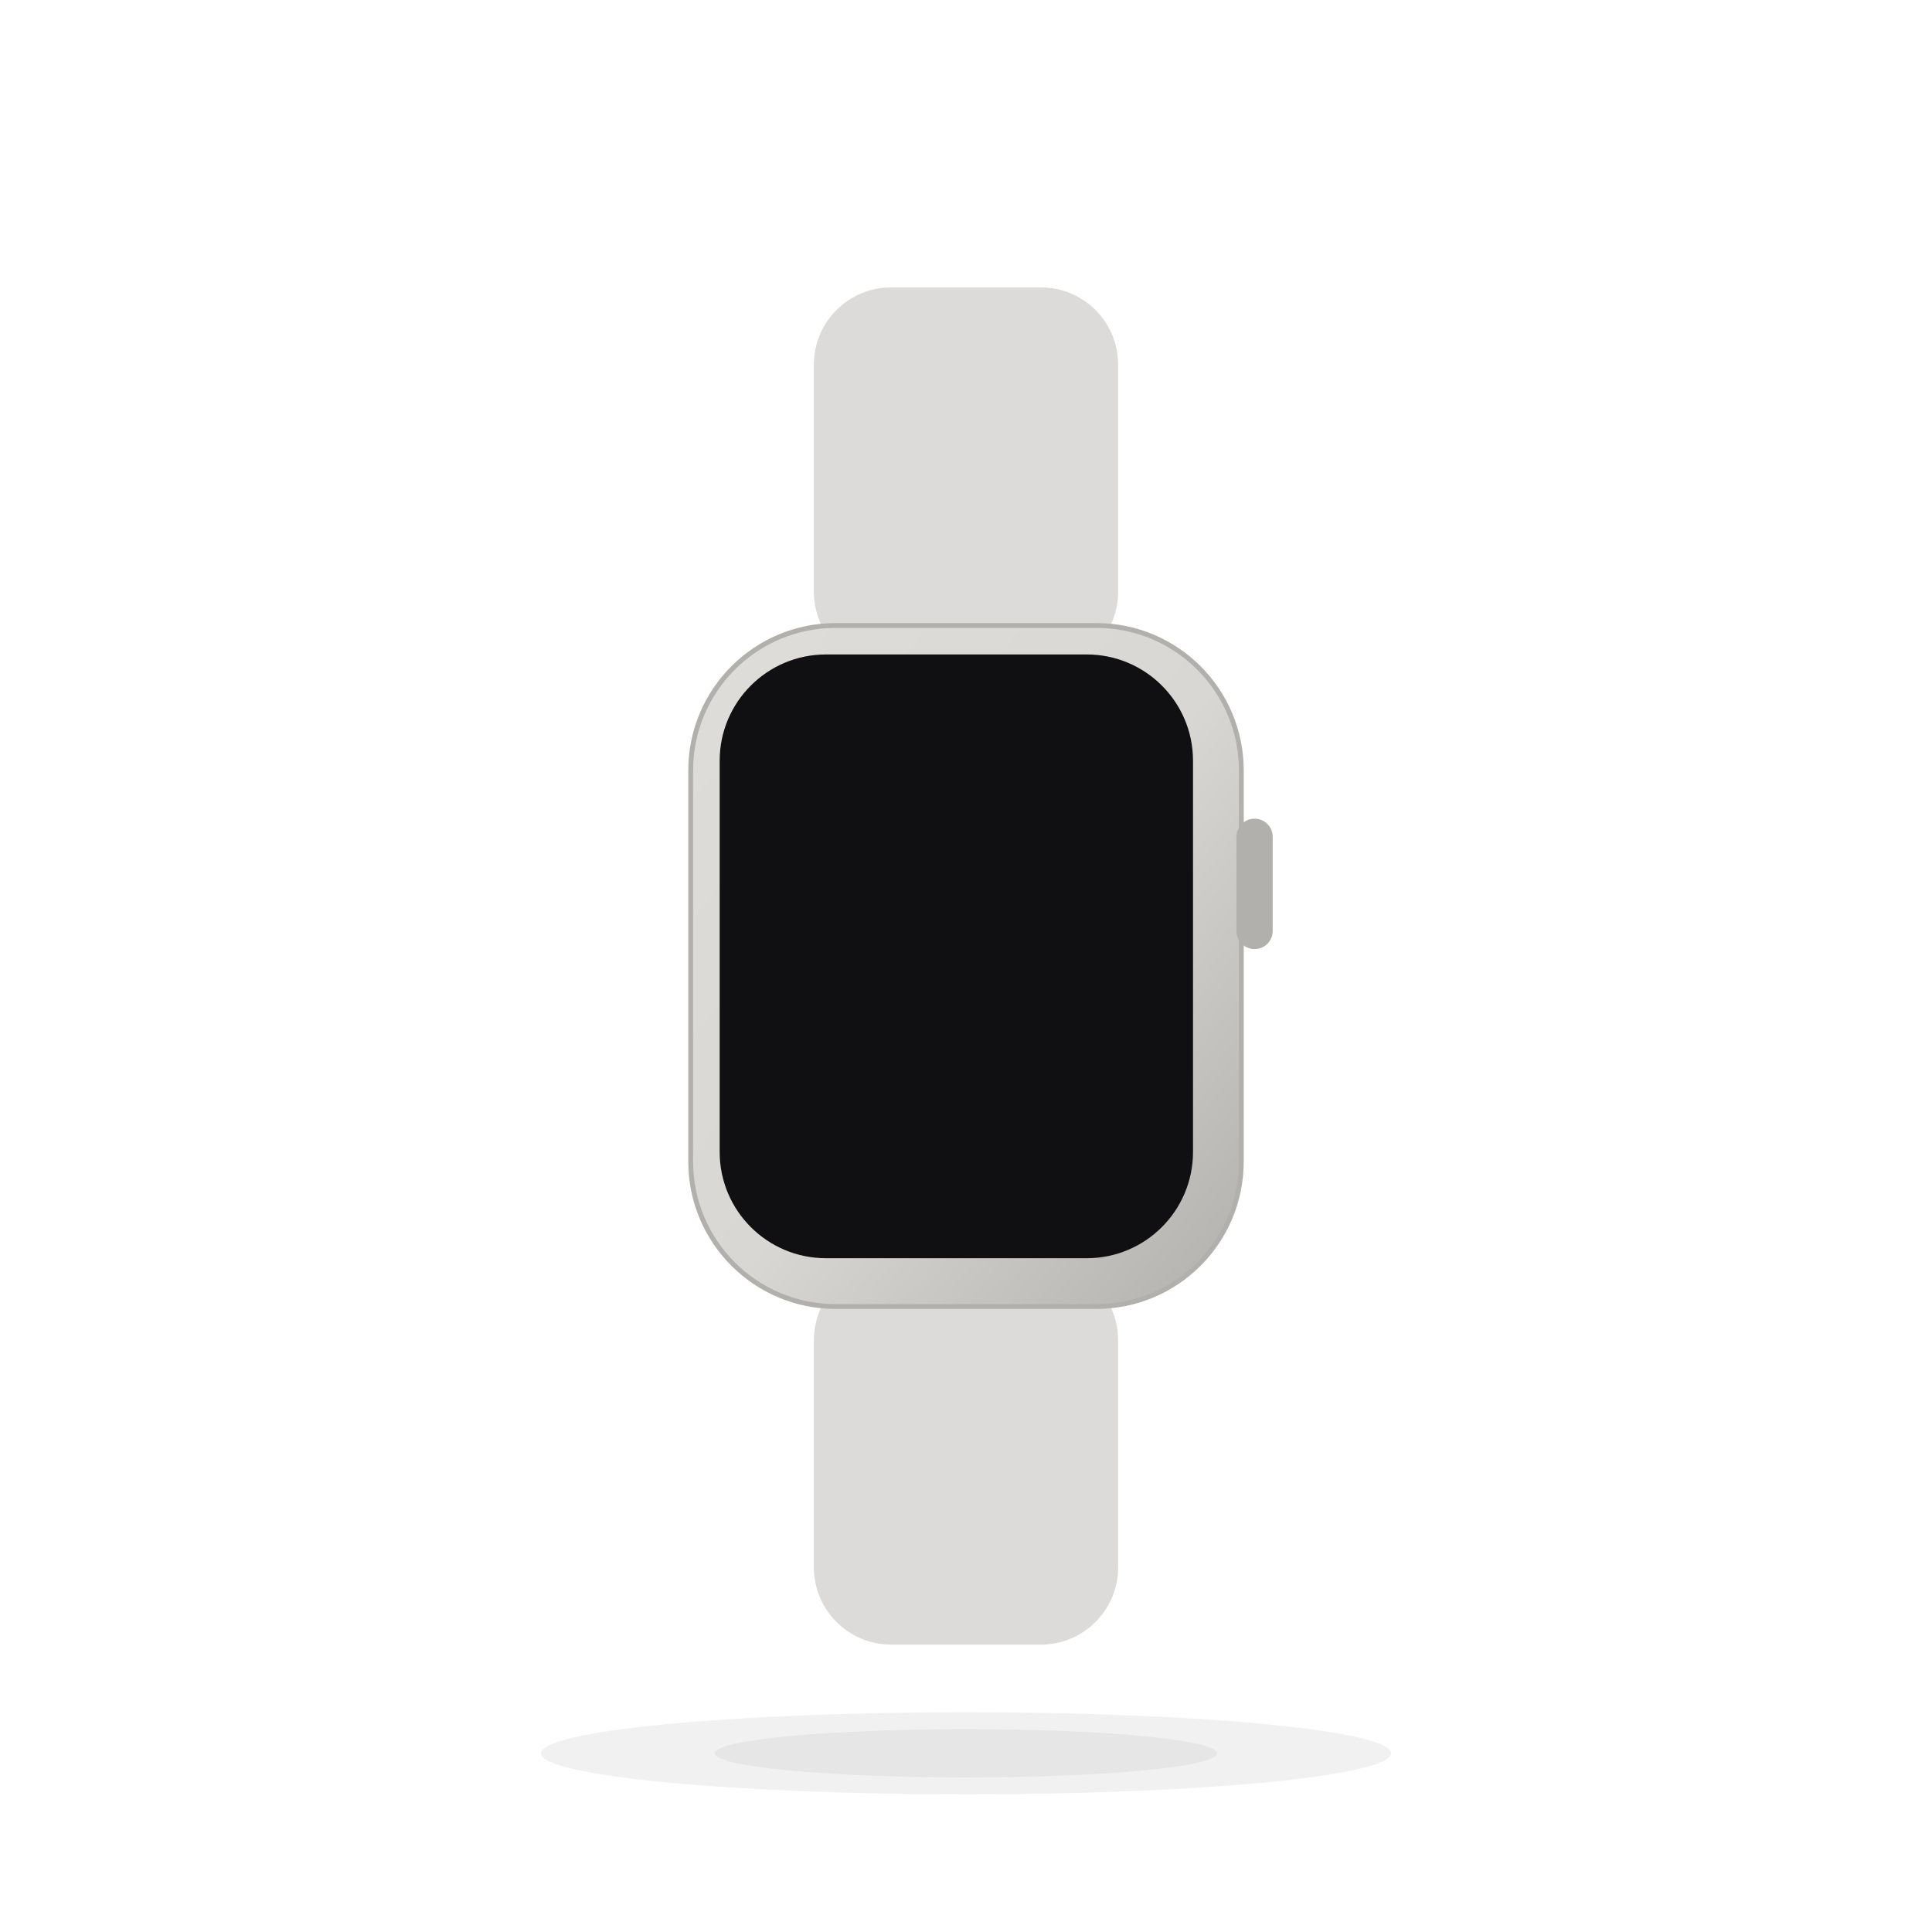
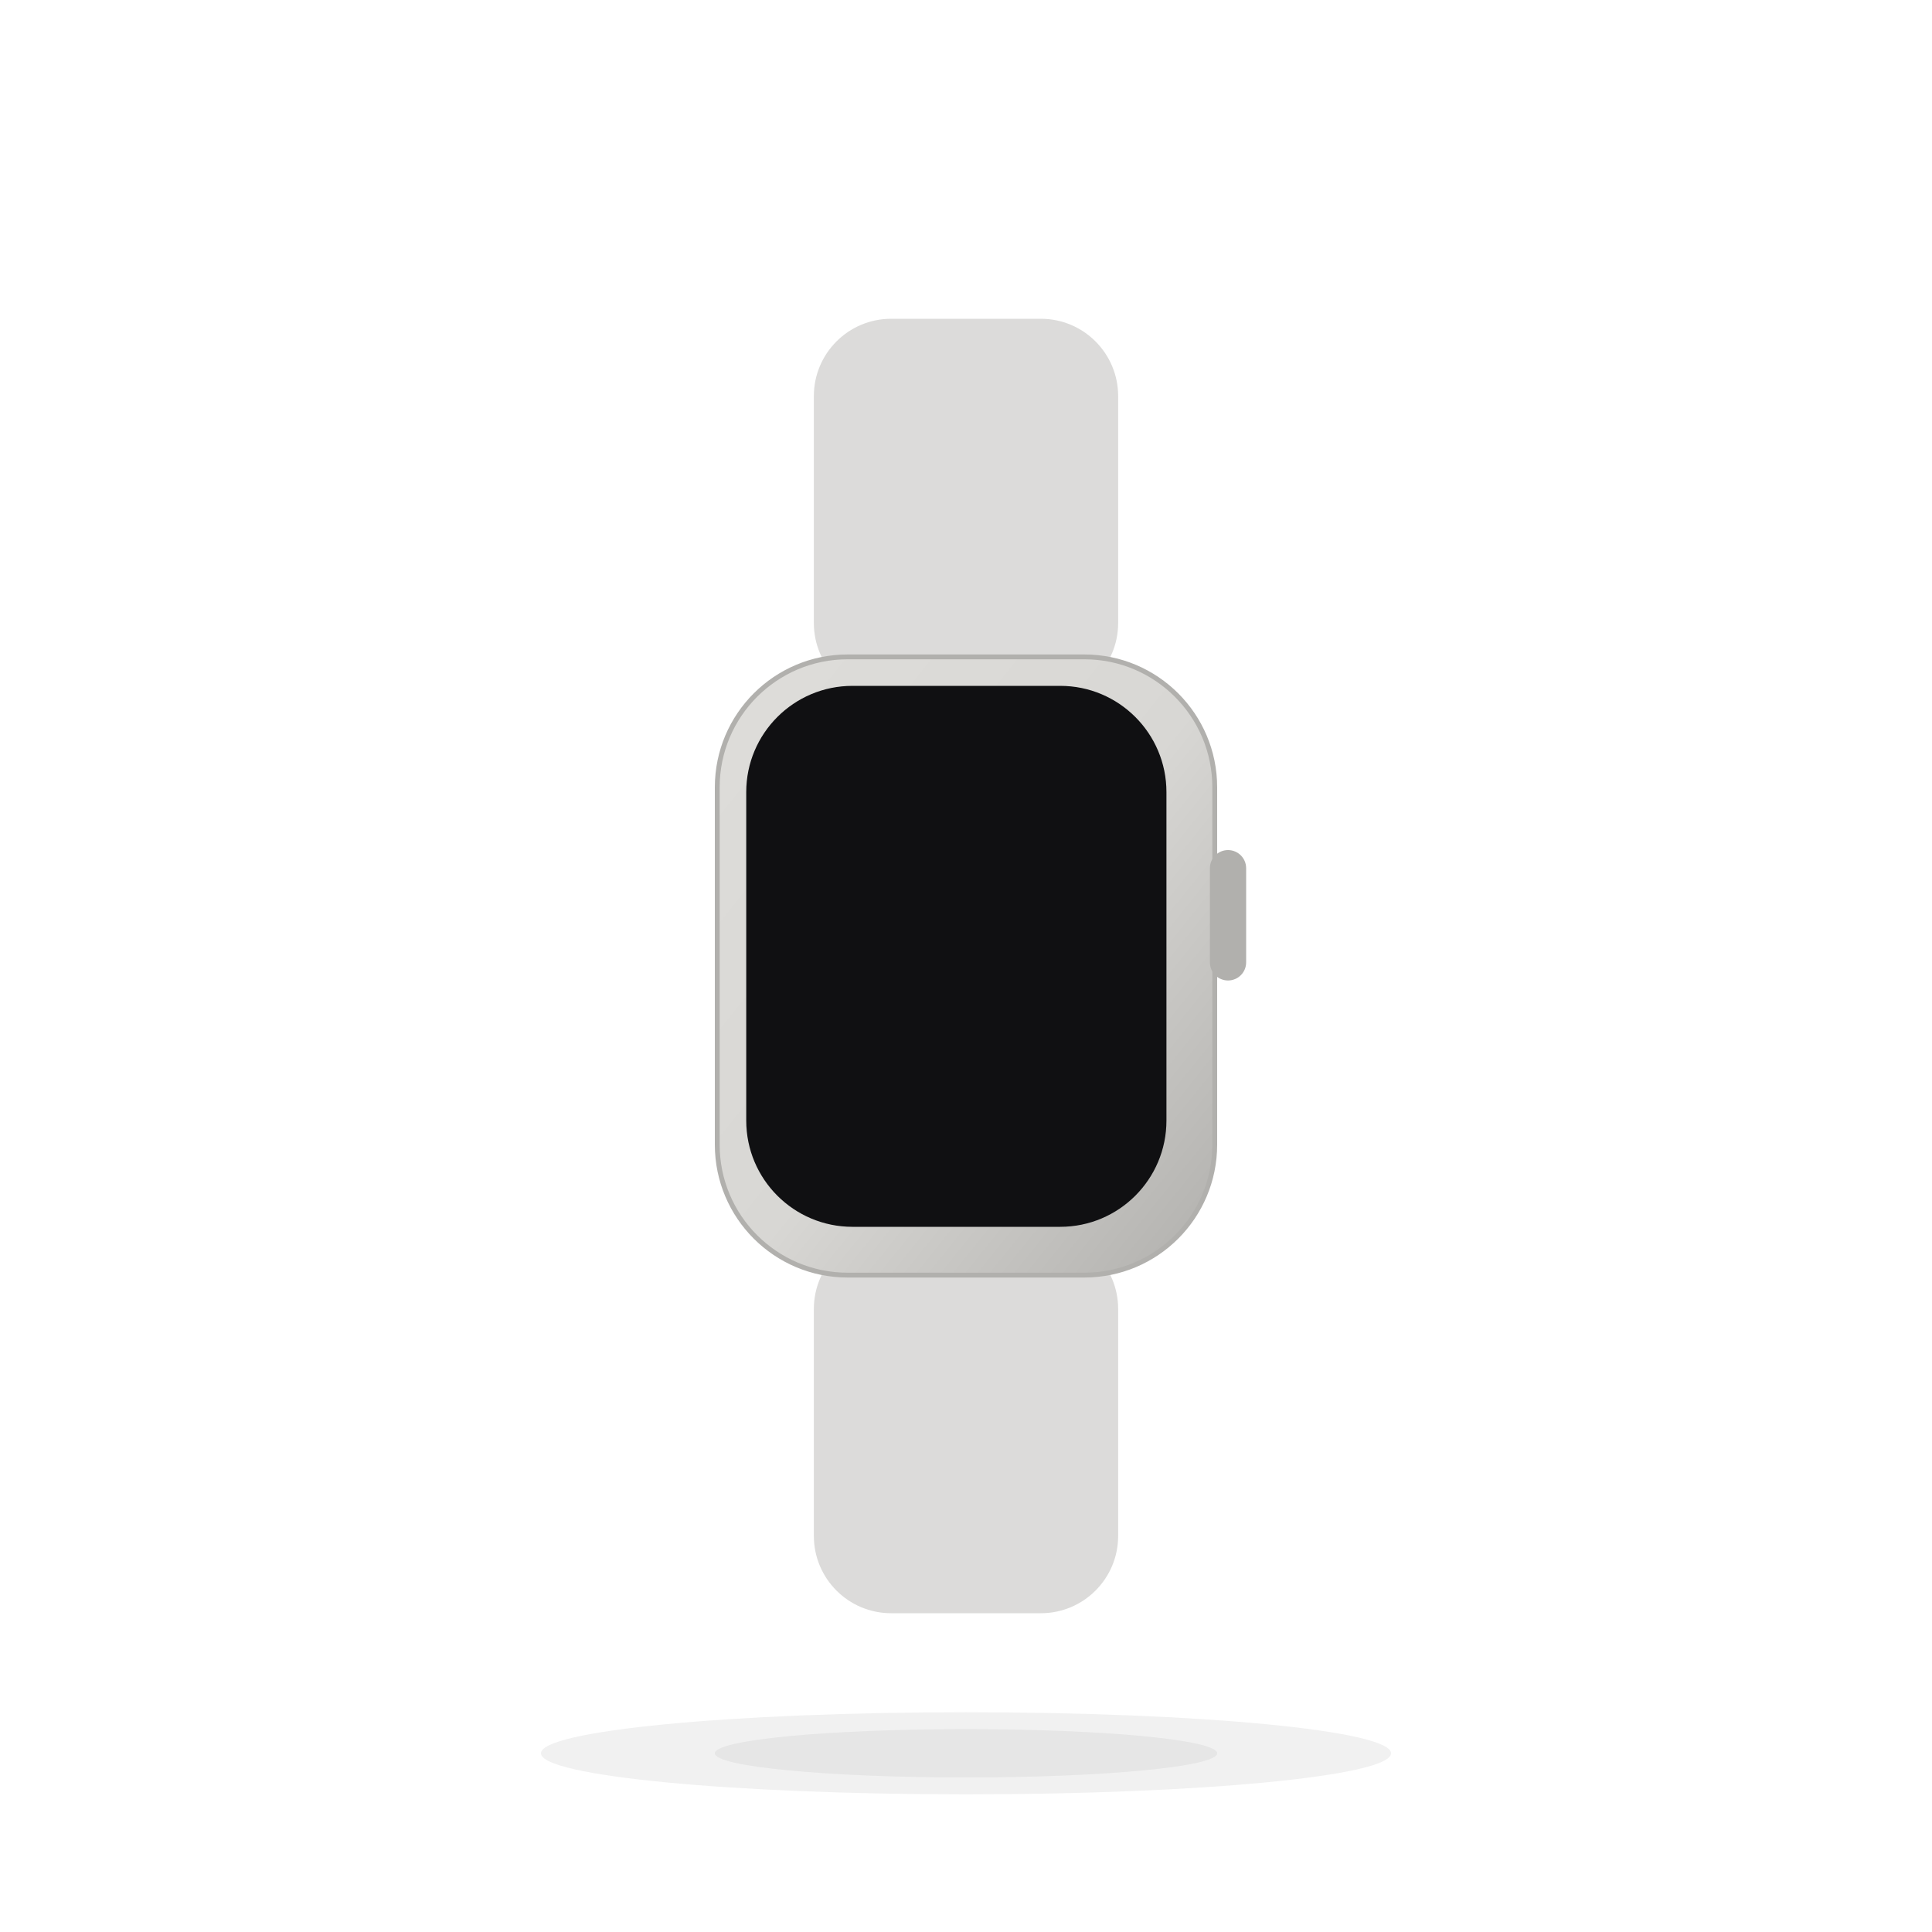
- <svg xmlns="http://www.w3.org/2000/svg" viewBox="0 0 800 800" width="800" height="800" role="img" aria-label="Apple Watch Ultra 3 49mm">
+ <svg xmlns="http://www.w3.org/2000/svg" viewBox="0 0 800 800" width="800" height="800" role="img" aria-label="Apple Watch SE 3 44mm">
  <rect width="800" height="800" fill="#FFFFFF" />
  <ellipse cx="400" cy="726" rx="176" ry="17" fill="#000" opacity=".055" />
  <ellipse cx="400" cy="726" rx="104" ry="10" fill="#000" opacity=".05" />
  <defs>
    <linearGradient id="cuerpo" x1="0" y1="0" x2="1" y2="1">
      <stop offset="0" stop-color="#DEDDDA" />
      <stop offset="0.52" stop-color="#D8D7D4" />
      <stop offset="1" stop-color="#B1B0AD" />
    </linearGradient>
    <linearGradient id="brillo" x1="0" y1="0" x2="1" y2="1">
      <stop offset="0" stop-color="#FFFFFF" stop-opacity=".28" />
      <stop offset="0.42" stop-color="#FFFFFF" stop-opacity="0" />
    </linearGradient>
    <linearGradient id="pantalla" x1="0" y1="0" x2="0.7" y2="1">
      <stop offset="0" stop-color="#F7F7F6" />
      <stop offset="1" stop-color="#E3E3E1" />
    </linearGradient>
  </defs>
-   <rect x="337" y="119.0" width="126" height="158" rx="32" fill="#B1B0AD" opacity=".45" />
-   <rect x="337" y="523.0" width="126" height="158" rx="32" fill="#B1B0AD" opacity=".45" />
-   <rect x="286.0" y="259.0" width="228" height="282" rx="60" fill="url(#cuerpo)" stroke="#B1B0AD" stroke-width="2" />
-   <rect x="298.0" y="271.0" width="196" height="250" rx="44" fill="#101012" />
-   <rect x="512.0" y="339.0" width="15" height="54" rx="7.5" fill="#B1B0AD" />
+   <rect x="337" y="132.0" width="126" height="158" rx="32" fill="#B1B0AD" opacity=".45" />
+   <rect x="337" y="510.0" width="126" height="158" rx="32" fill="#B1B0AD" opacity=".45" />
+   <rect x="297.0" y="272.0" width="206" height="256" rx="54" fill="url(#cuerpo)" stroke="#B1B0AD" stroke-width="2" />
+   <rect x="309.0" y="284.0" width="174" height="224" rx="44" fill="#101012" />
+   <rect x="501.0" y="352.0" width="15" height="54" rx="7.5" fill="#B1B0AD" />
</svg>
